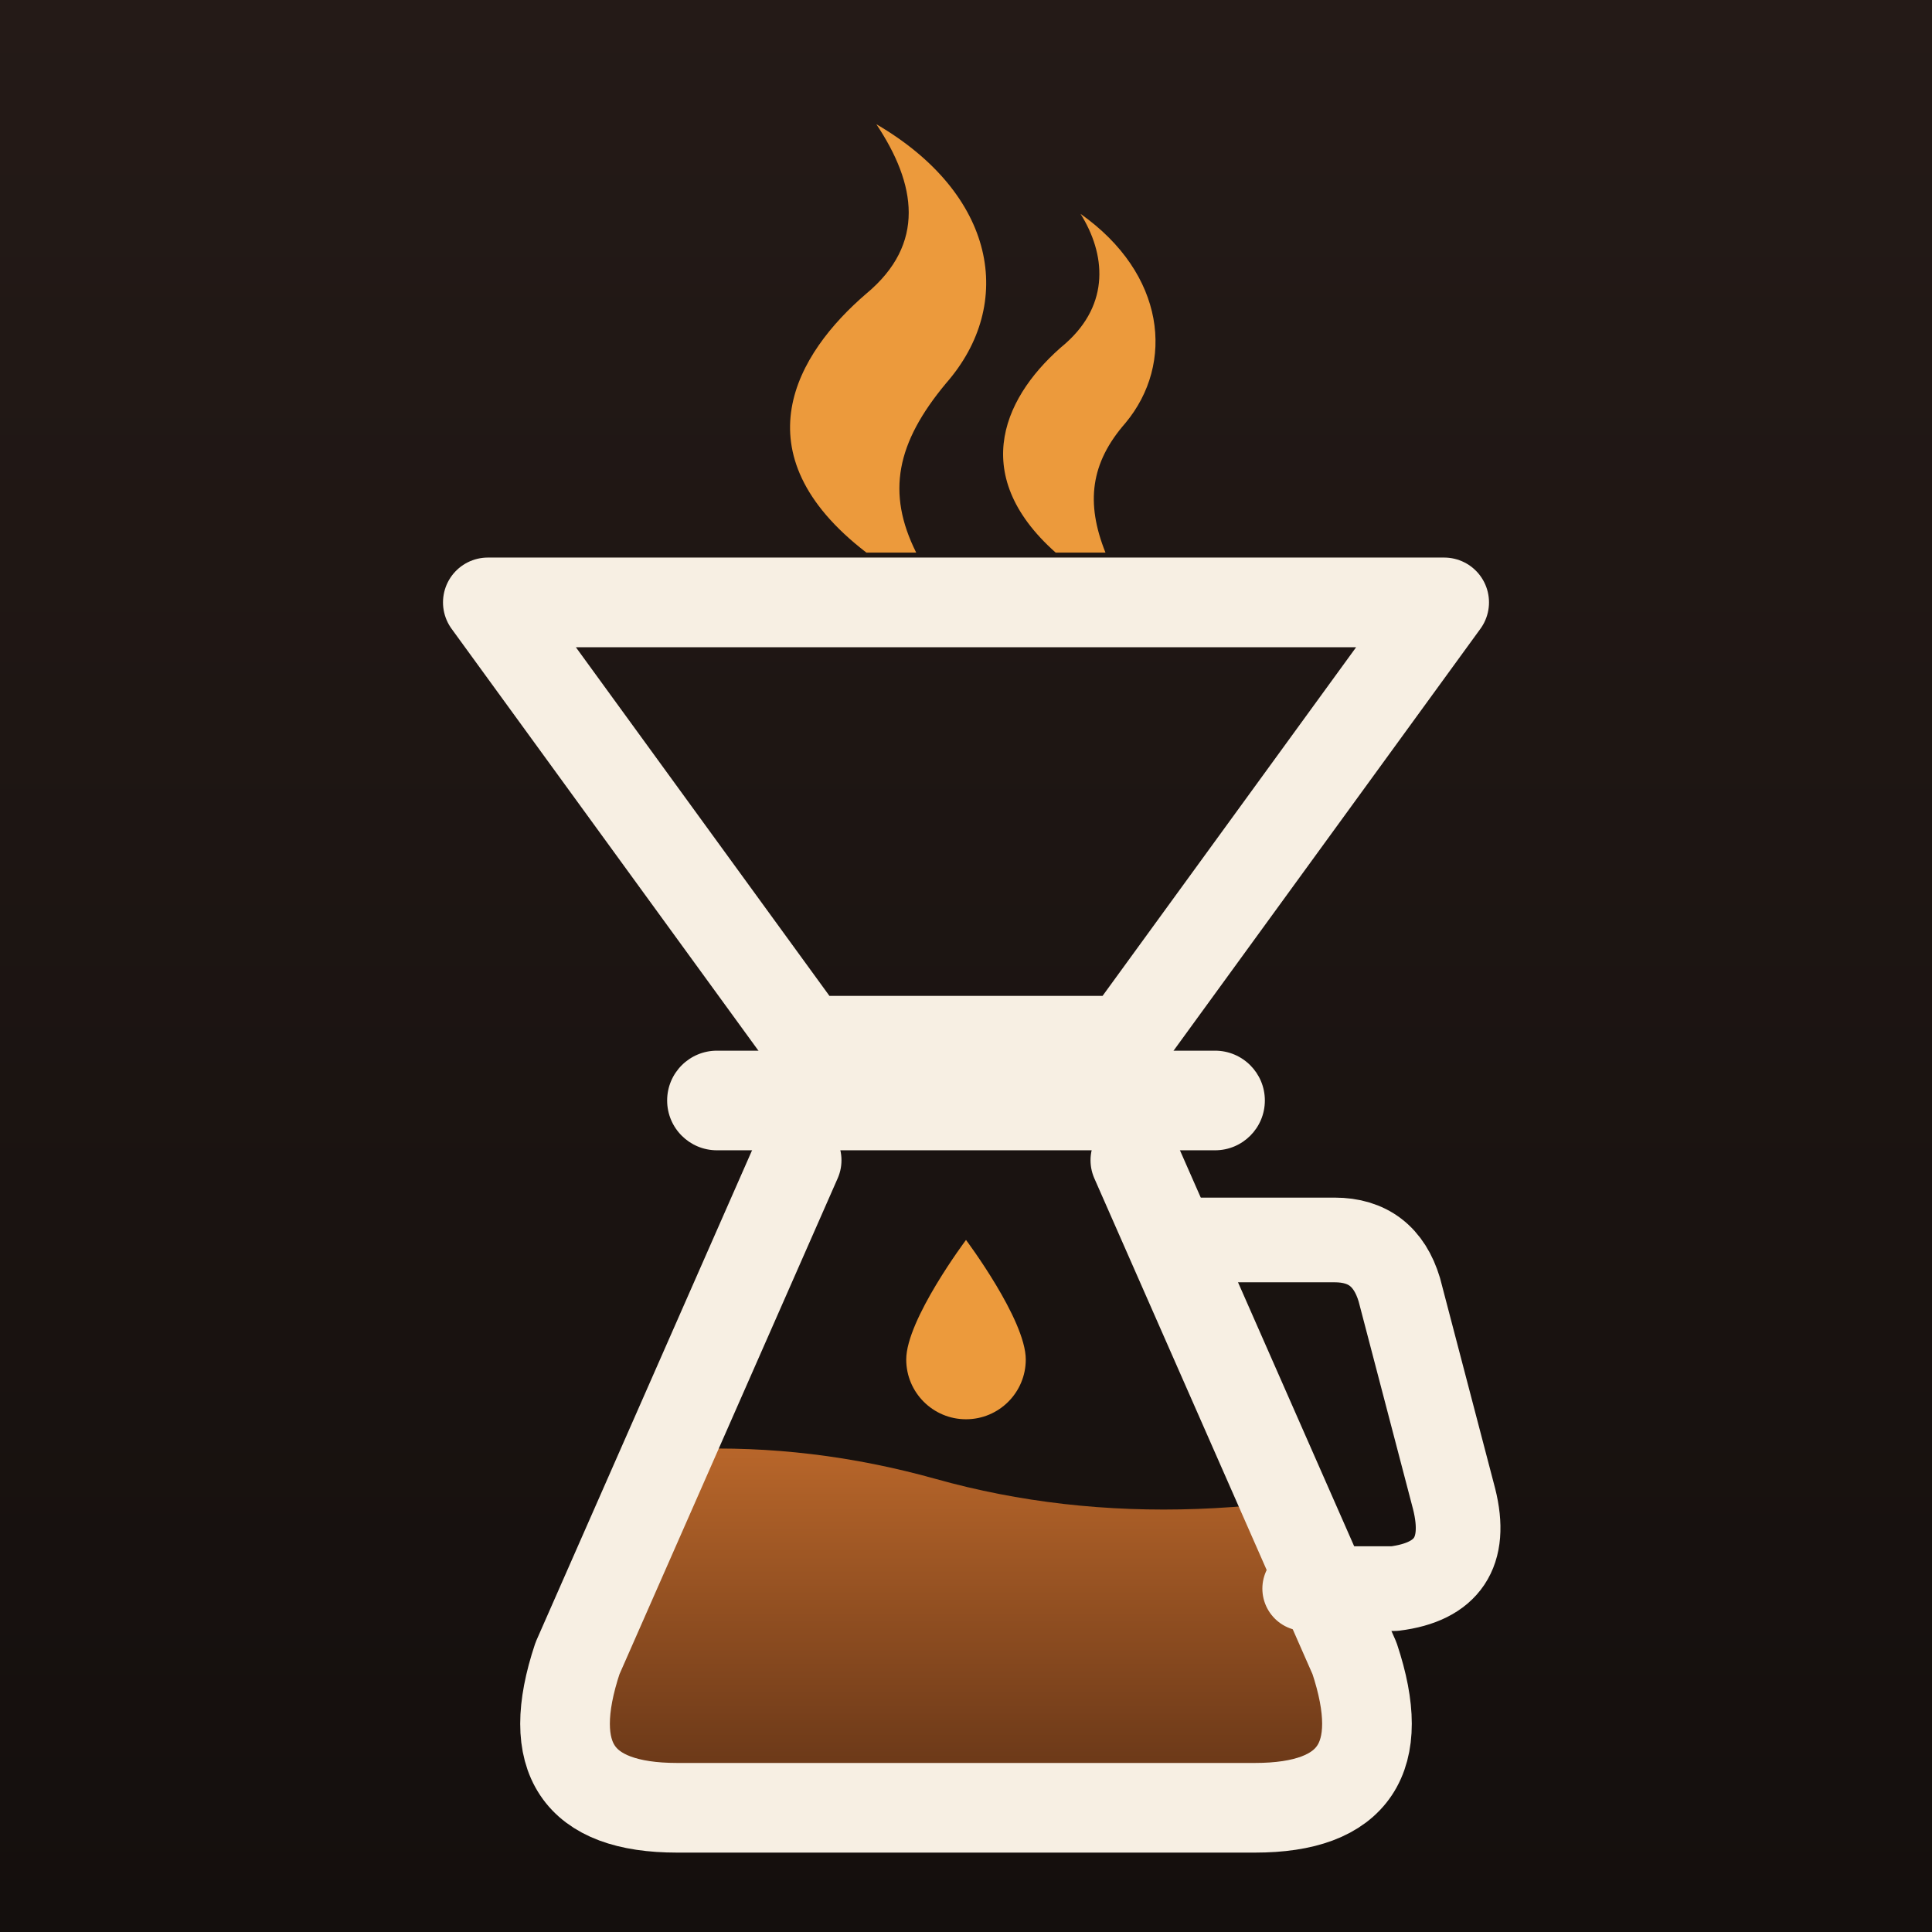
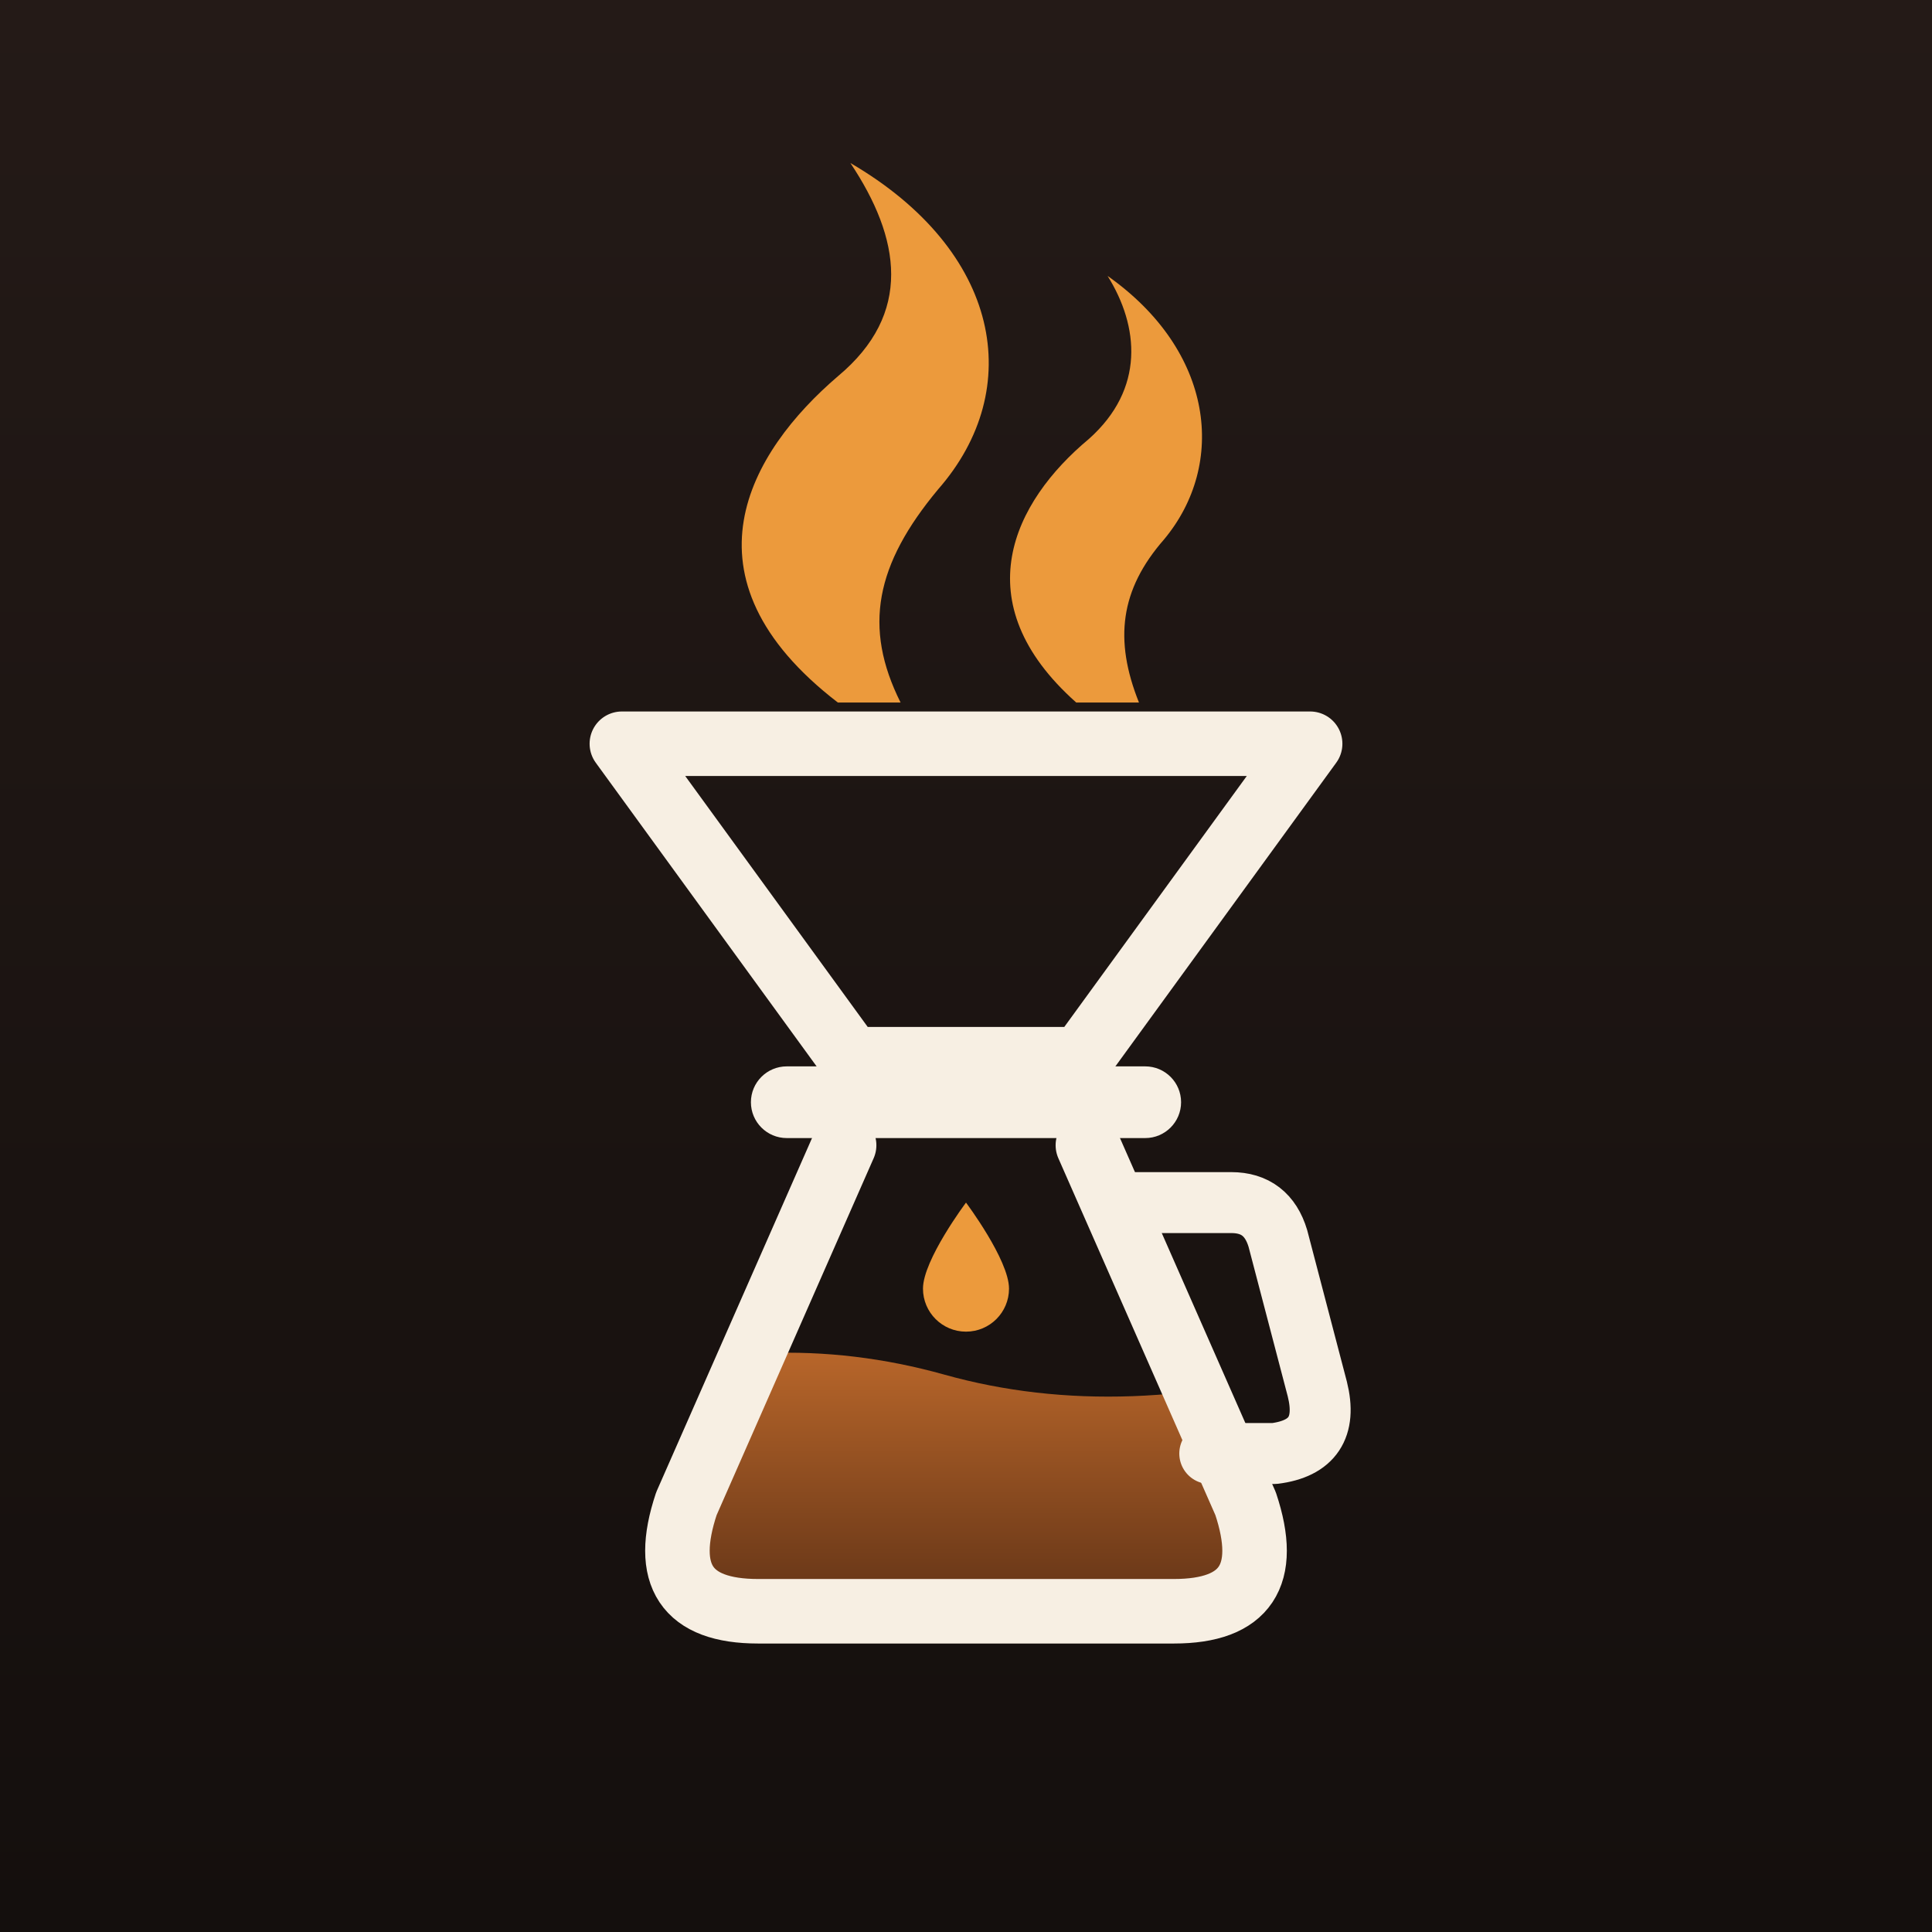
<svg xmlns="http://www.w3.org/2000/svg" viewBox="0 0 512 512">
  <defs>
    <linearGradient id="bg" x1="0" y1="0" x2="0" y2="1">
      <stop offset="0" stop-color="#241a17" />
      <stop offset="1" stop-color="#140f0d" />
    </linearGradient>
    <linearGradient id="coffee" x1="0" y1="0" x2="0" y2="1">
      <stop offset="0" stop-color="#b8662a" />
      <stop offset="1" stop-color="#4a2511" />
    </linearGradient>
    <clipPath id="carafe">
      <path d="M222 250 L178 350 Q168 380 198 380 H314 Q344 380 334 350 L290 250 Z" />
    </clipPath>
  </defs>
  <rect width="512" height="512" fill="url(#bg)" />
-   <g transform="translate(256 256) scale(1.32) translate(-256 -211)">
-     <g fill="#ec9a3c">
+   <g transform="translate(256 256) scale(0.95) translate(-256 -200.0)">
+     <g fill="#ec9a3c" transform="translate(257 130) scale(1.75) translate(-257 -130)">
      <path d="M236 128 C210 108 222 88 236 76 C248 66 246 54 238 42 C262 56 266 78 252 94 C242 106 240 116 246 128 Z" />
      <path d="M274 128 C256 112 264 96 276 86 C285 78 284 68 279 60 C296 72 298 90 288 102 C281 110 280 118 284 128 Z" />
    </g>
    <path d="M160 138 H352 L288 226 H224 Z" fill="none" stroke="#f7efe3" stroke-width="18" stroke-linejoin="round" />
    <rect x="196" y="228" width="120" height="20" rx="10" fill="#f7efe3" />
    <g clip-path="url(#carafe)">
      <path d="M150 318 Q200 300 250 314 T360 310 V400 H150 Z" fill="url(#coffee)" />
    </g>
    <path d="M222 250 L178 350 Q168 380 198 380 H314 Q344 380 334 350 L290 250" fill="none" stroke="#f7efe3" stroke-width="18" stroke-linejoin="round" stroke-linecap="round" />
    <path d="M300 266 H330 Q340 266 343 276 L354 318 Q358 334 342 336 H324" fill="none" stroke="#f7efe3" stroke-width="17" stroke-linejoin="round" stroke-linecap="round" />
    <path d="M256 266 C256 266 244 282 244 290 A12 12 0 0 0 268 290 C268 282 256 266 256 266 Z" fill="#ec9a3c" />
  </g>
</svg>
